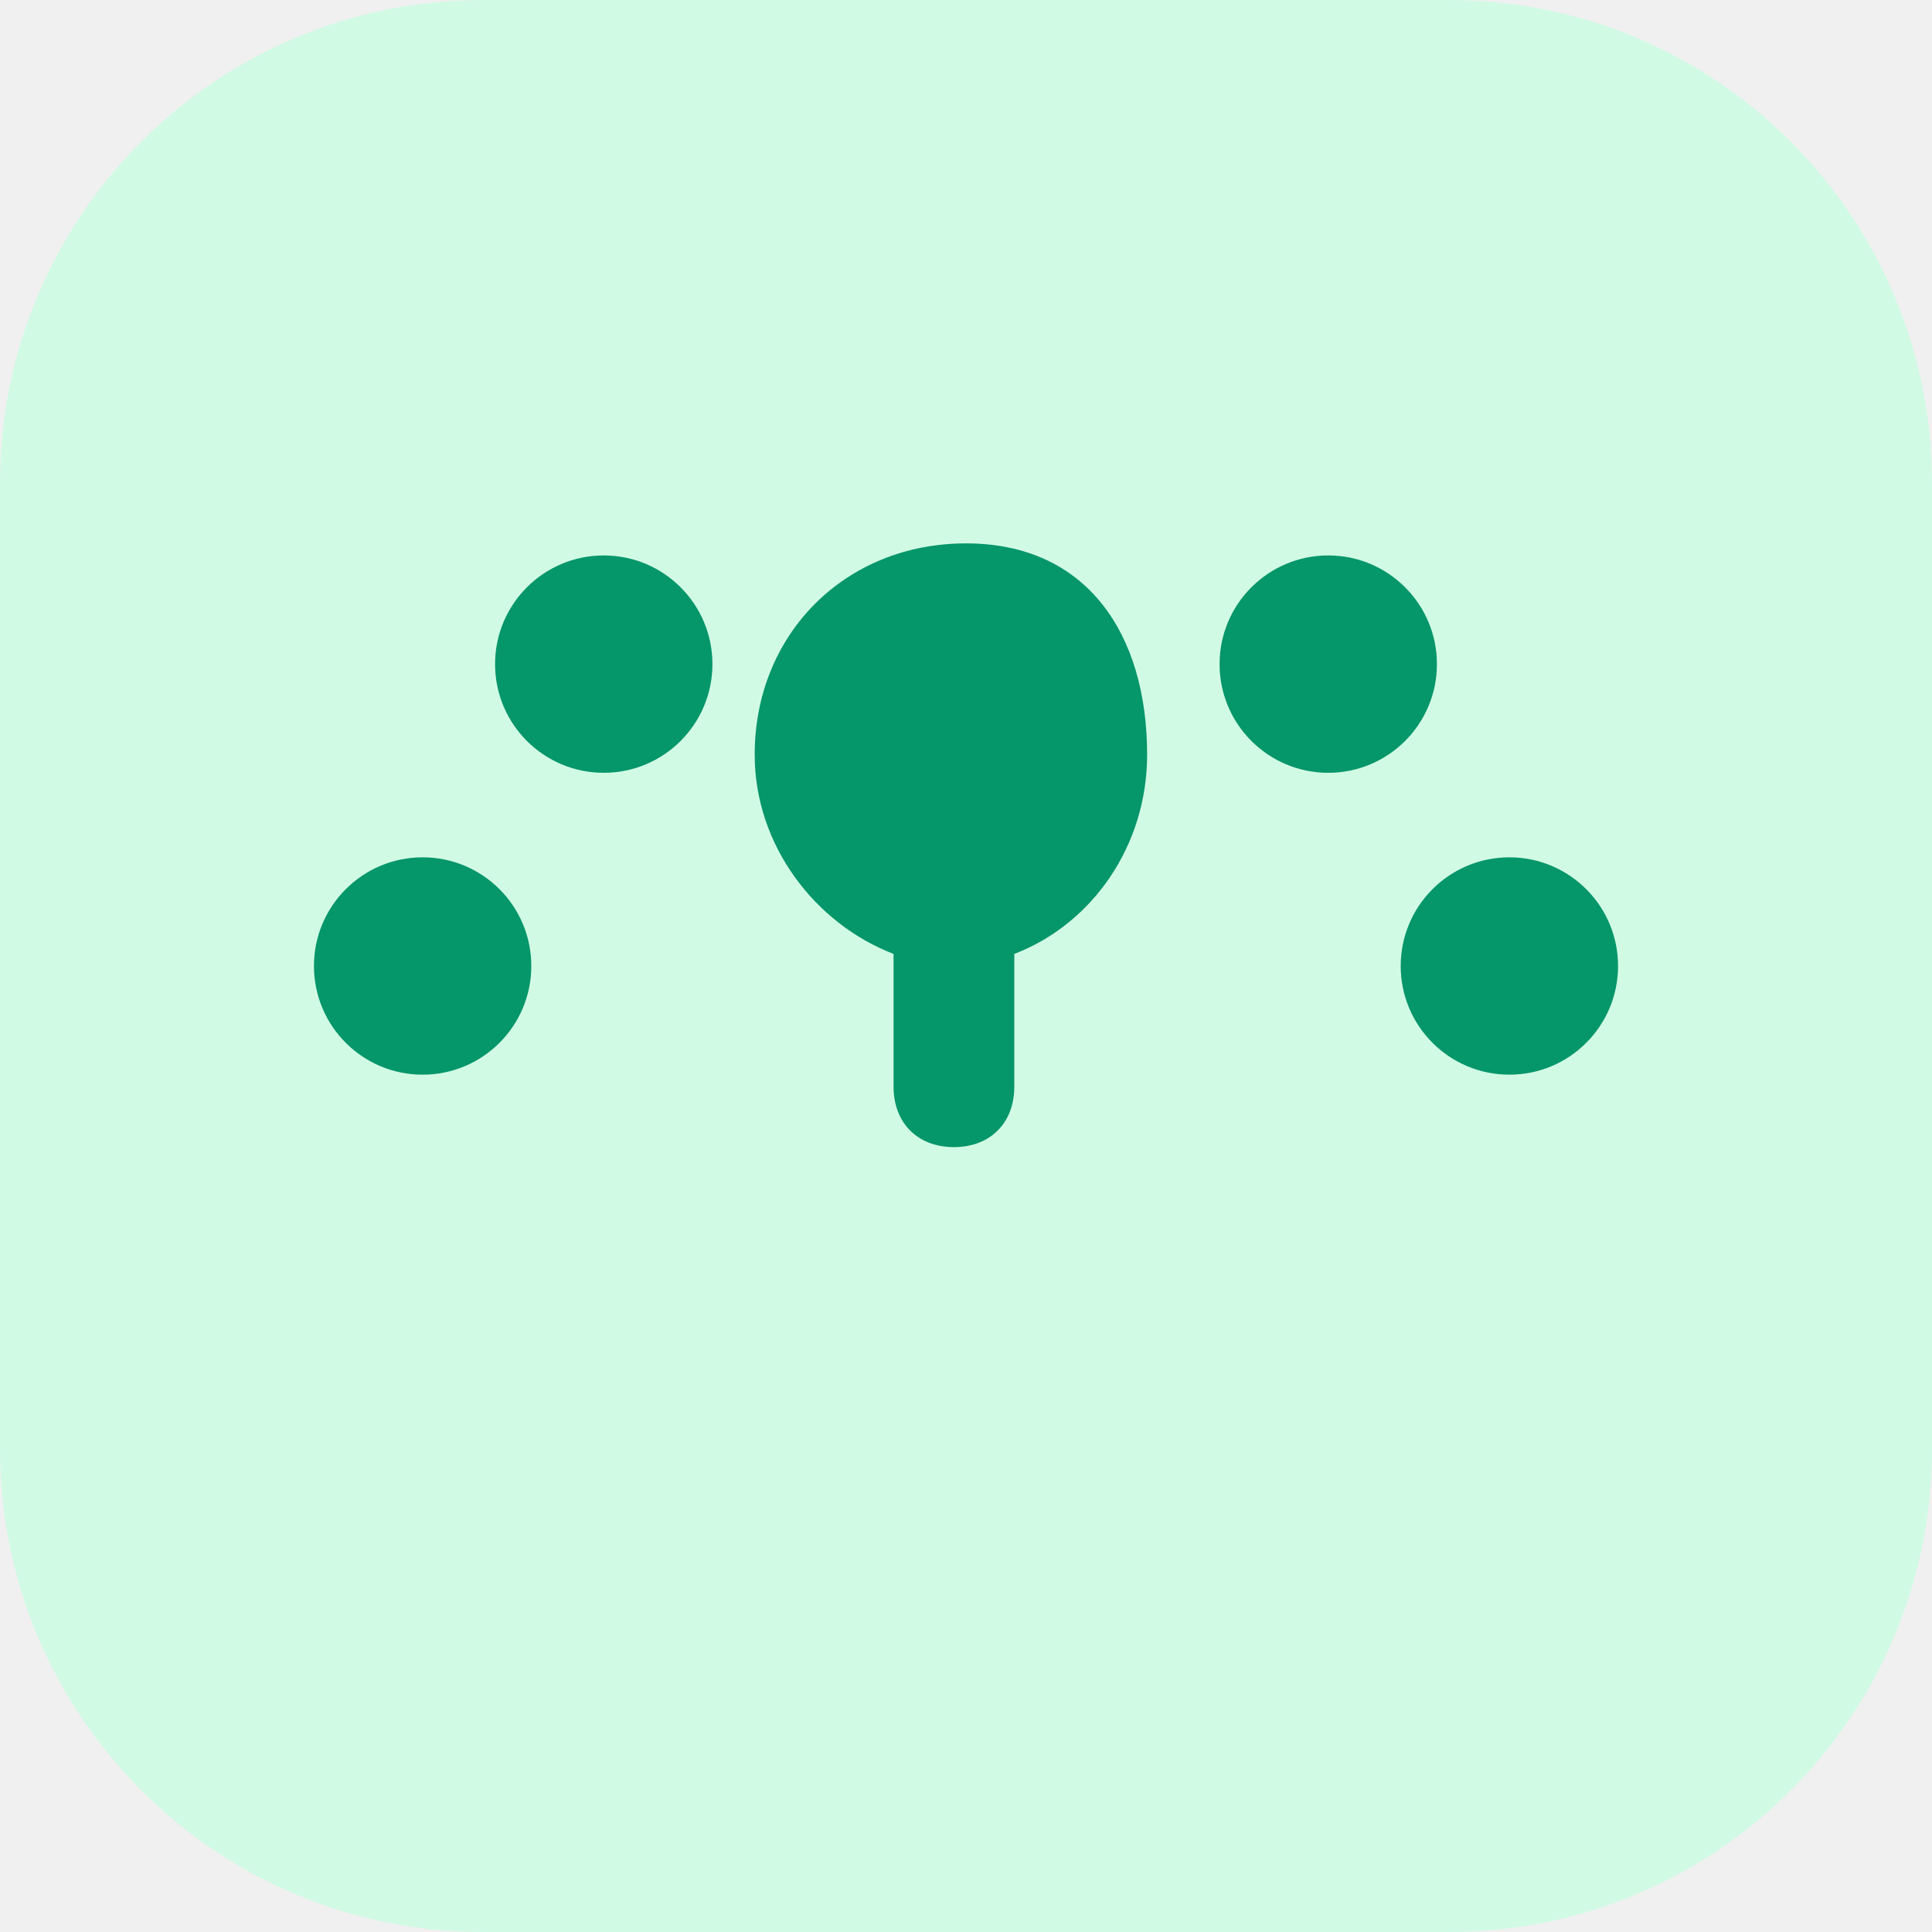
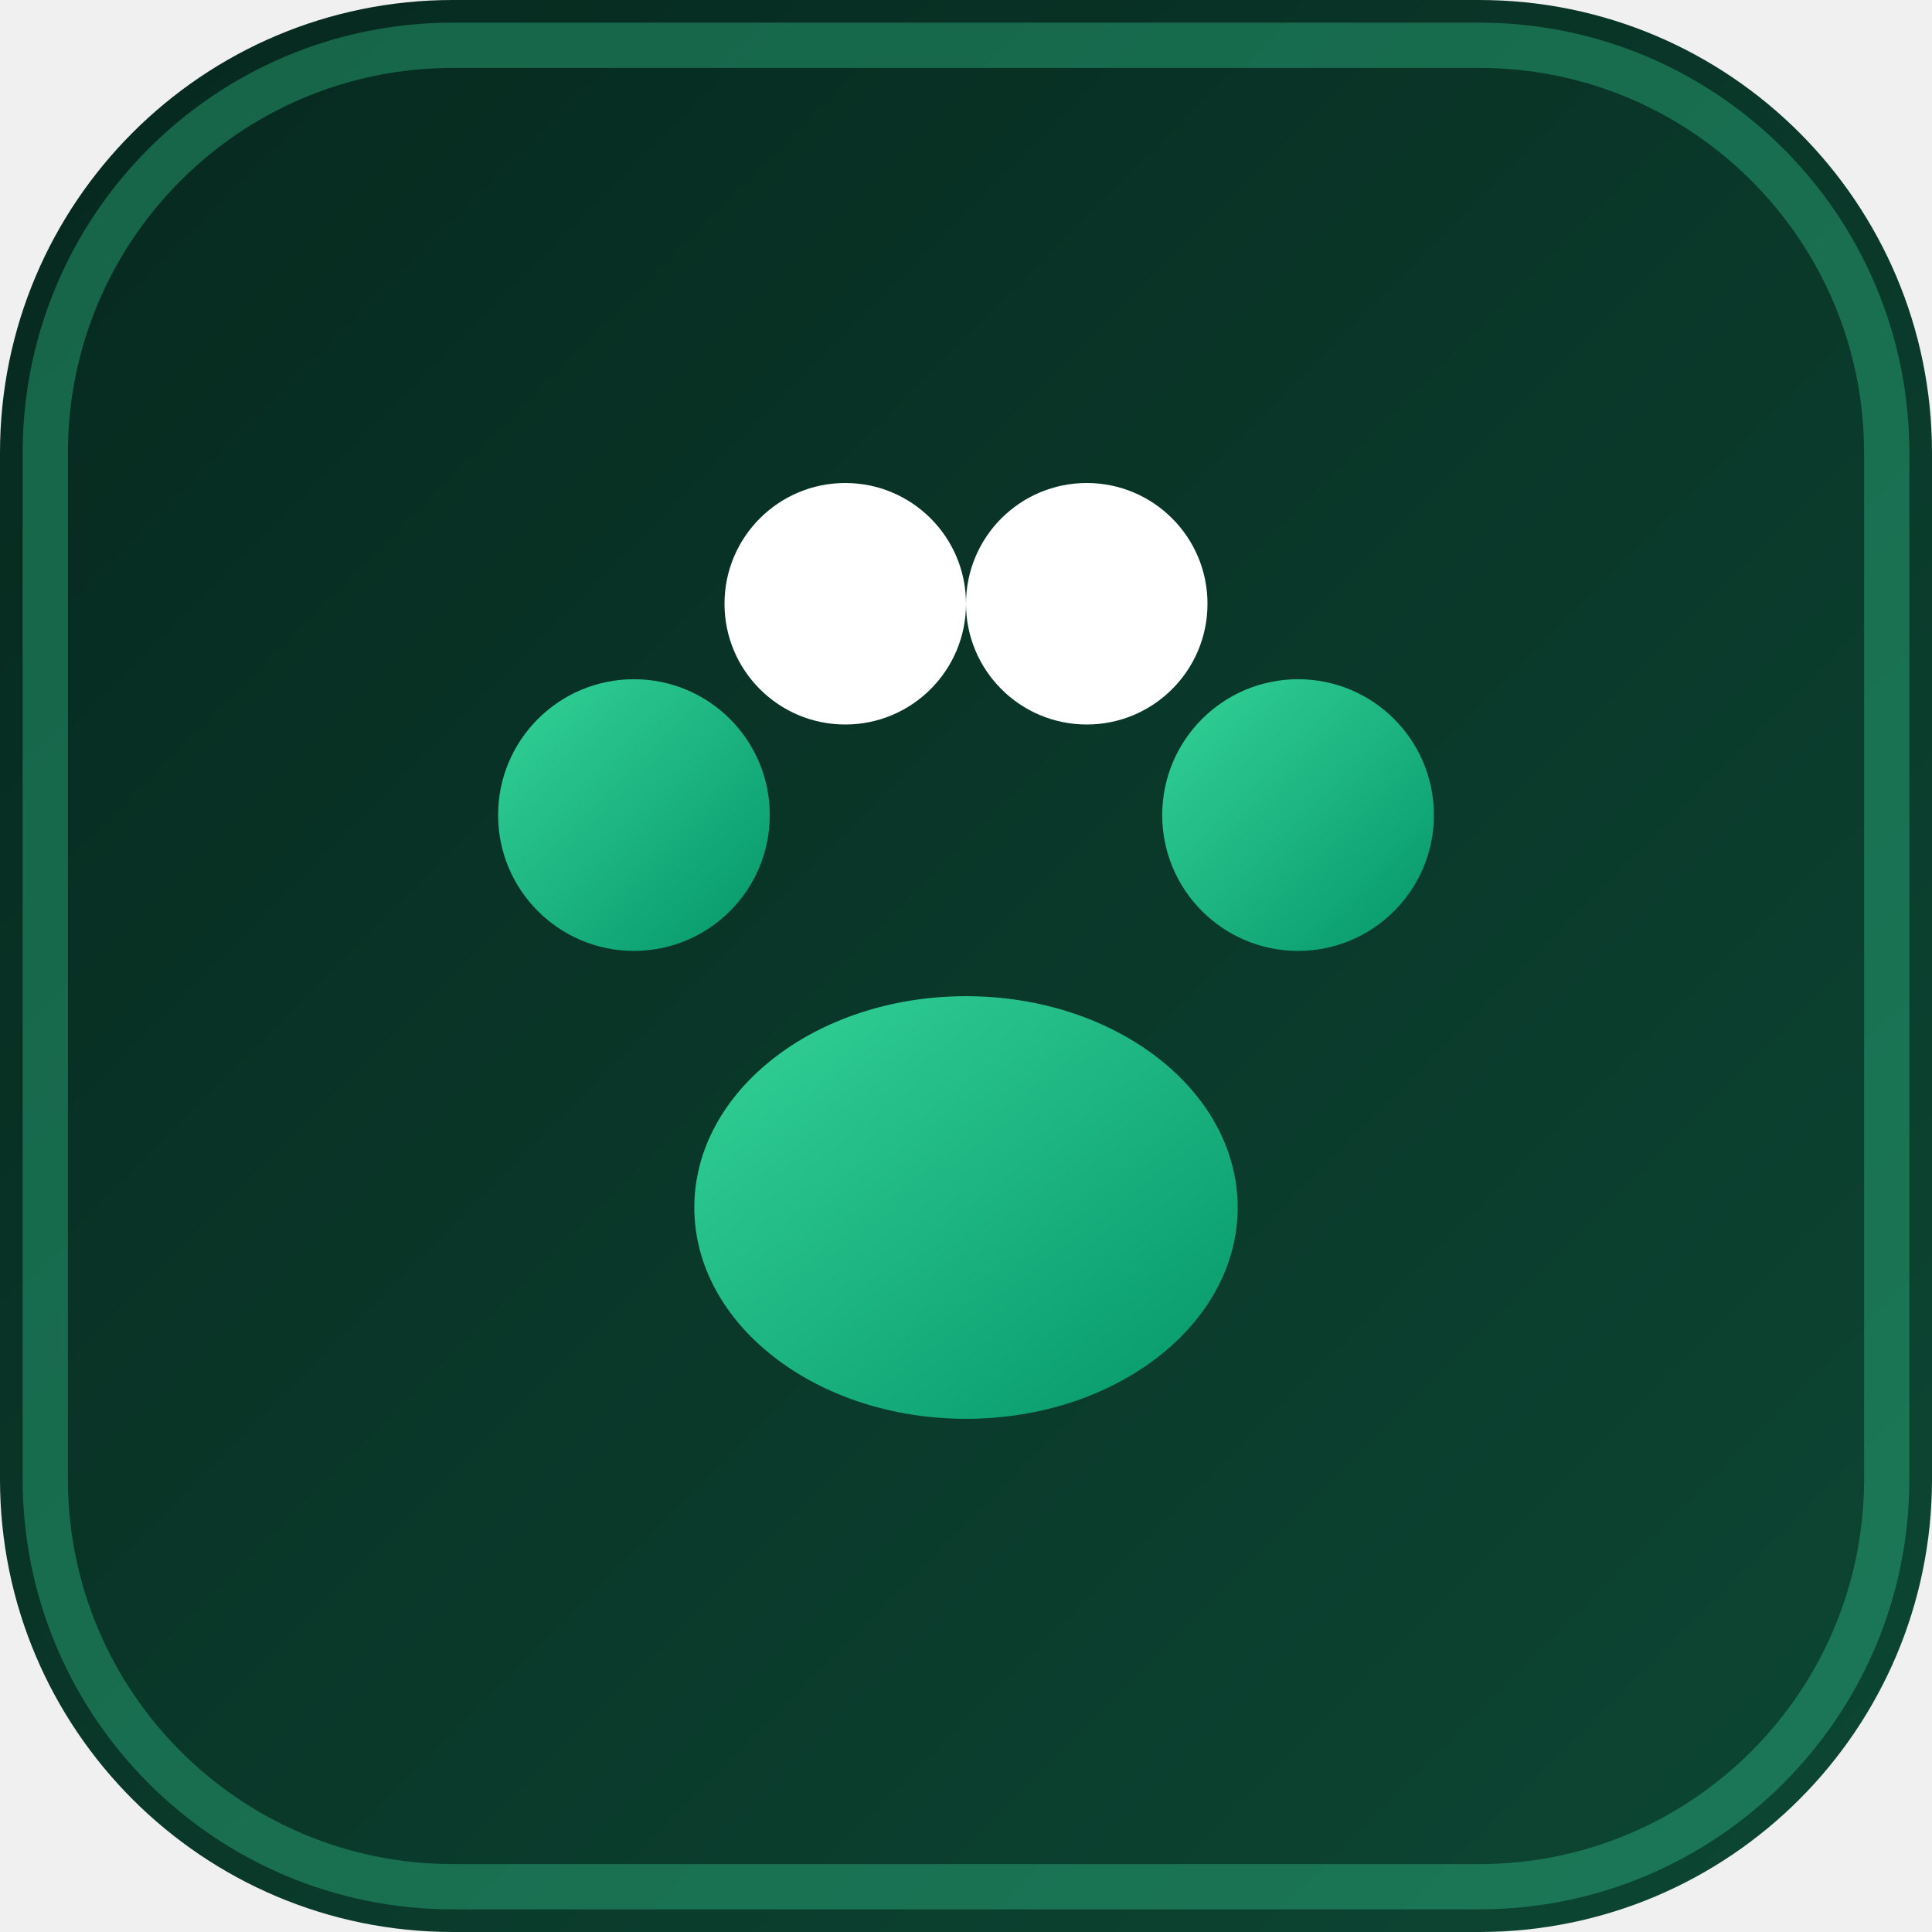
- <svg xmlns="http://www.w3.org/2000/svg" viewBox="0 0 32 32" width="32" height="32">
-   <rect width="32" height="32" rx="8" fill="#d1fae5" />
-   <path d="M16 9c-2 0-3.5 1.5-3.5 3.5 0 1.5 1 2.8 2.3 3.3V18c0 .6.4 1 1 1s1-.4 1-1v-2.2c1.3-.5 2.2-1.8 2.2-3.3C19 10.5 18 9 16 9z" fill="#059669" />
-   <circle cx="10" cy="11" r="1.8" fill="#059669" />
-   <circle cx="22" cy="11" r="1.8" fill="#059669" />
-   <circle cx="7" cy="16" r="1.8" fill="#059669" />
-   <circle cx="25" cy="16" r="1.8" fill="#059669" />
+ <svg xmlns="http://www.w3.org/2000/svg" viewBox="0 0 64 64" width="64" height="64">
+   <defs>
+     <linearGradient id="vetBg" x1="0%" y1="0%" x2="100%" y2="100%">
+       <stop offset="0%" stop-color="#06281e" />
+       <stop offset="100%" stop-color="#0d4734" />
+     </linearGradient>
+     <linearGradient id="vetEmerald" x1="0%" y1="0%" x2="100%" y2="100%">
+       <stop offset="0%" stop-color="#34d399" />
+       <stop offset="100%" stop-color="#059669" />
+     </linearGradient>
+   </defs>
+   <rect width="64" height="64" rx="15" fill="url(#vetBg)" />
+   <rect x="1.5" y="1.5" width="61" height="61" rx="13.5" fill="none" stroke="rgba(52, 211, 153, 0.35)" stroke-width="1.5" />
+   <ellipse cx="32" cy="40" rx="9" ry="7" fill="url(#vetEmerald)" />
+   <circle cx="21" cy="27" r="4.5" fill="url(#vetEmerald)" />
+   <circle cx="43" cy="27" r="4.5" fill="url(#vetEmerald)" />
+   <circle cx="28" cy="20" r="4" fill="#ffffff" />
+   <circle cx="36" cy="20" r="4" fill="#ffffff" />
</svg>
